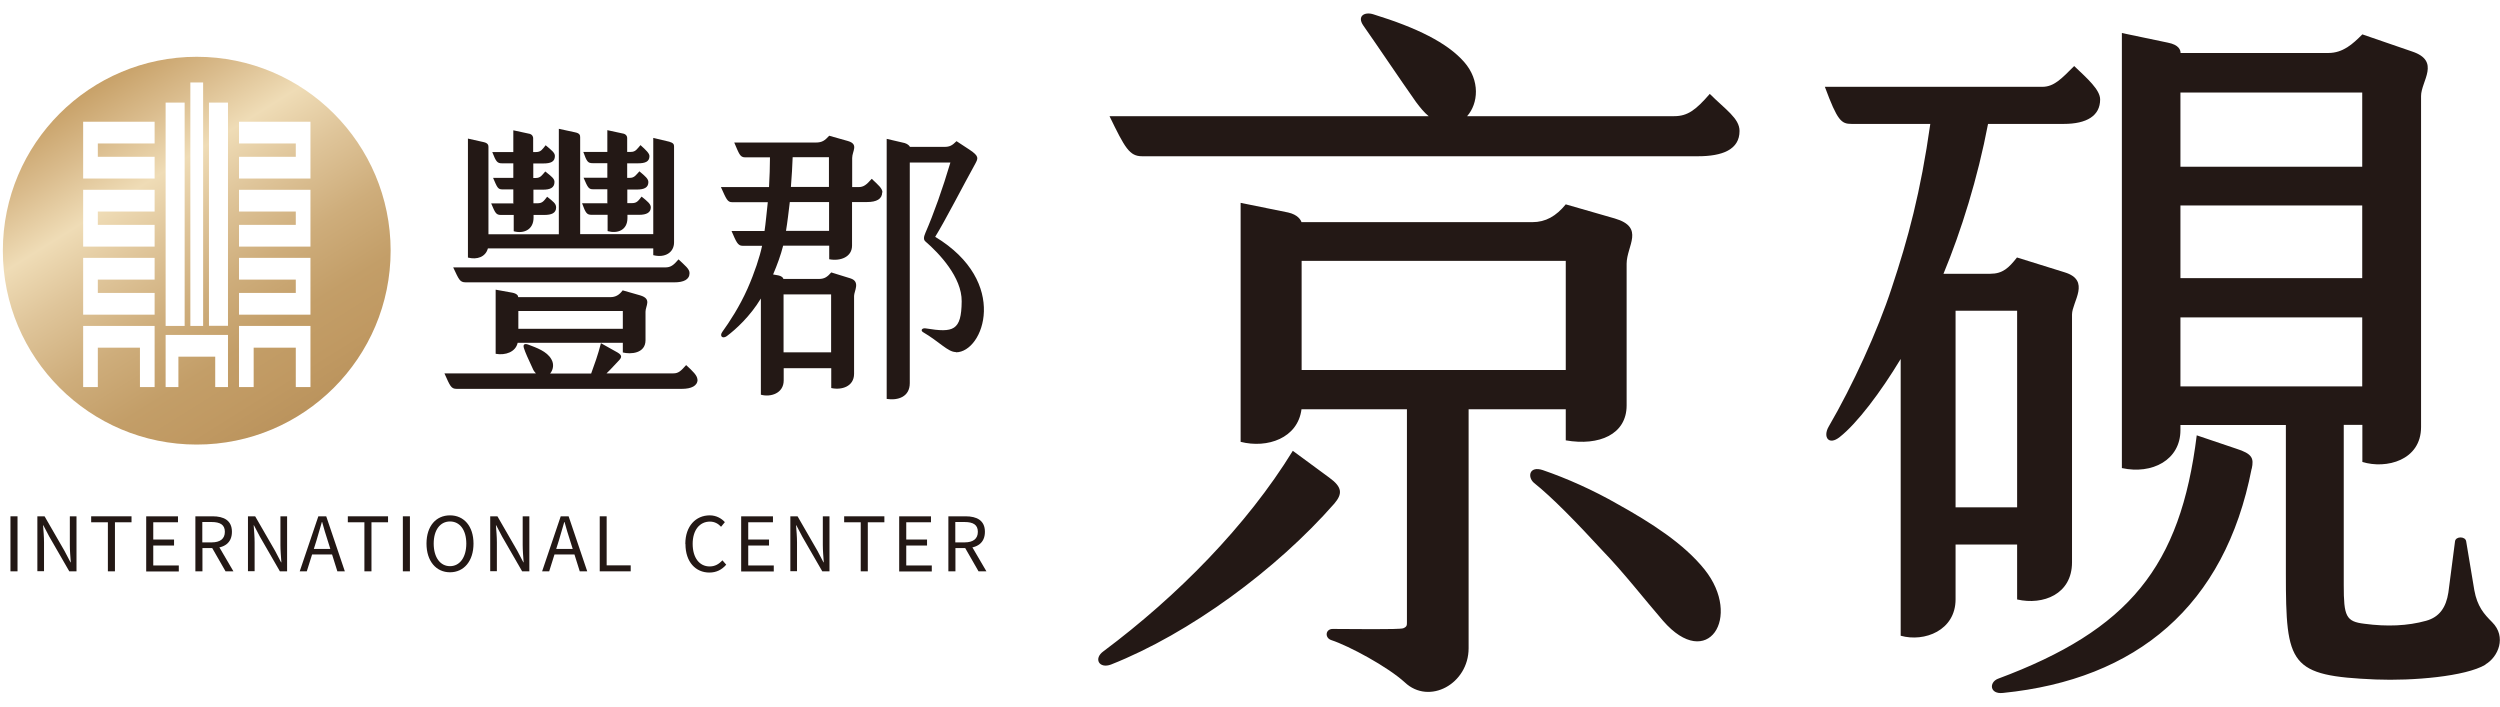
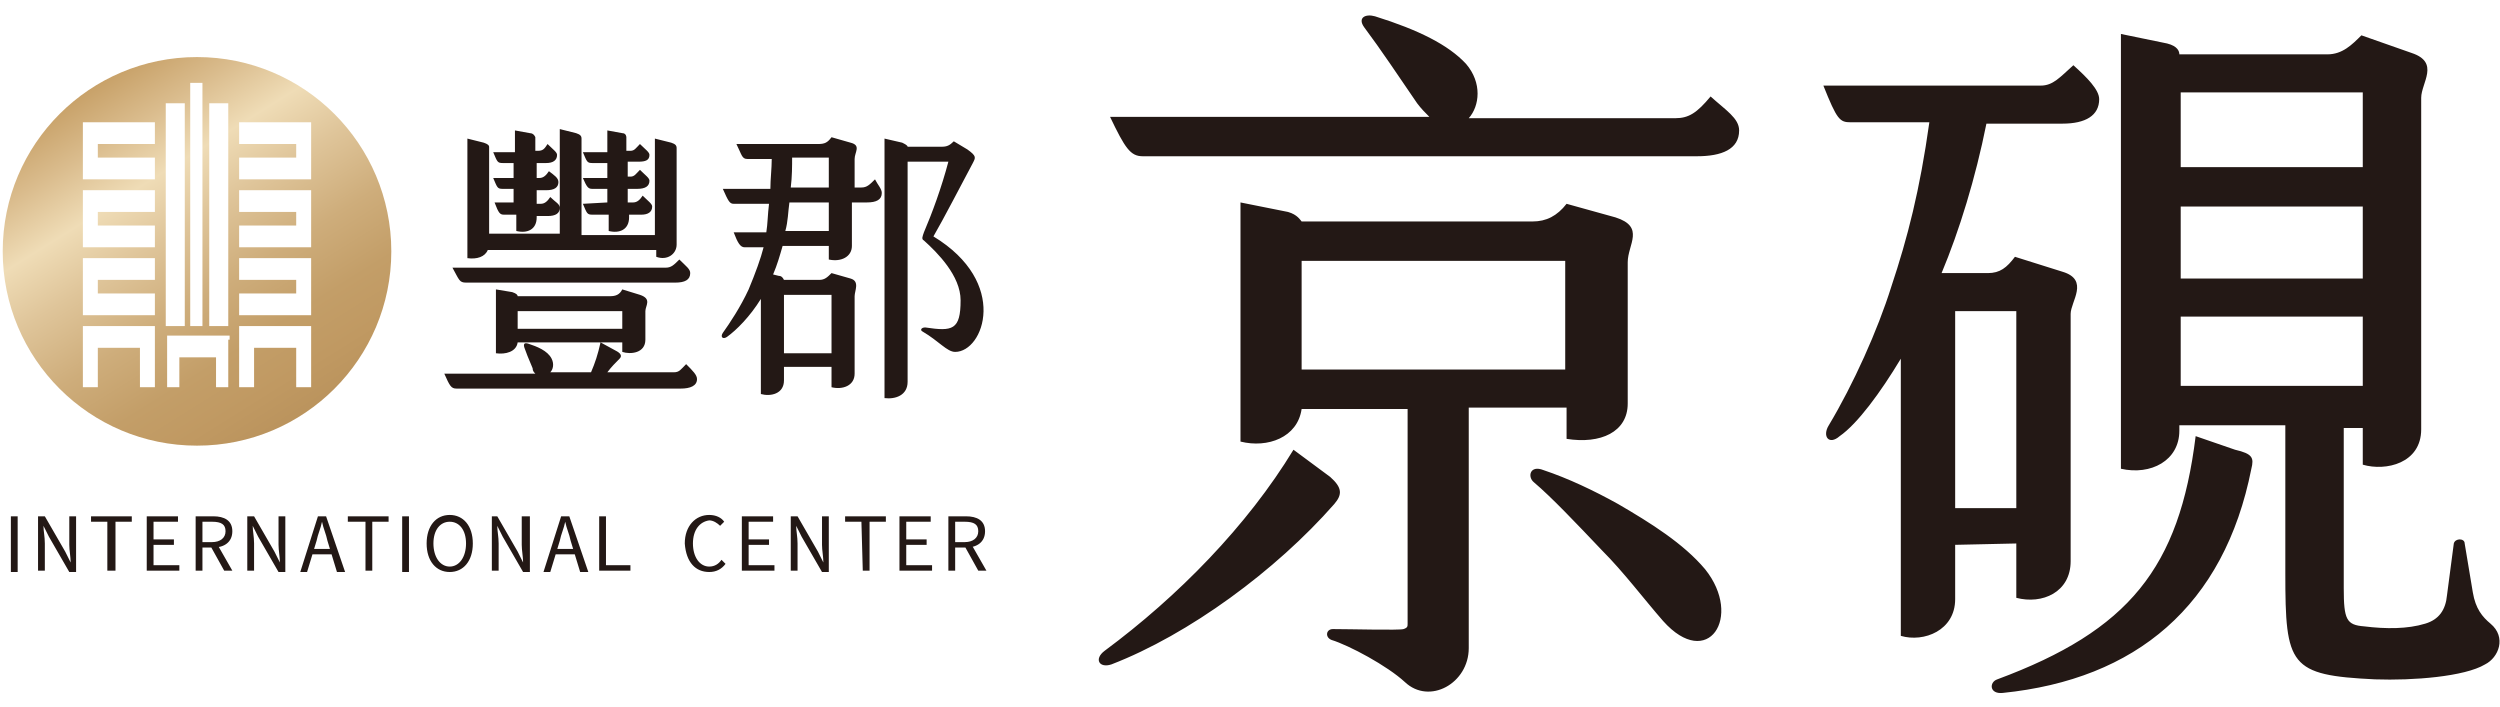
- <svg xmlns="http://www.w3.org/2000/svg" width="184" height="52" viewBox="0 0 184 52" fill="none">
-   <path d="M98.21 37.06C93.95 41.92 87.56 46.62 81.77 48.91C80.9 49.24 80.46 48.47 81.22 47.93C86.63 43.89 91.76 38.7 95.15 33.18L97.83 35.15C98.81 35.86 98.81 36.35 98.21 37.06ZM128.03 9.64C128.03 11.01 126.77 11.5 124.97 11.5H84.06C83.13 11.5 82.8 10.9 81.66 8.55H105.15C104.82 8.28 104.55 7.95 104.22 7.51C102.91 5.65 101.49 3.52 100.34 1.88C99.85 1.17 100.45 0.84 101.1 1.06C104.27 2.04 106.51 3.14 107.76 4.56C108.96 5.93 108.8 7.62 107.98 8.55H123.22C124.2 8.55 124.8 8.11 125.84 6.91C126.99 8.06 128.03 8.71 128.03 9.64ZM108.09 30.12V47.71C108.09 50.33 105.19 51.92 103.39 50.22C102.13 49.07 99.29 47.54 97.98 47.11C97.49 46.95 97.54 46.29 98.09 46.29C99.29 46.29 103.01 46.35 103.28 46.24C103.55 46.13 103.55 46.02 103.55 45.8V30.12H95.79C95.52 32.25 93.28 33.02 91.31 32.52V14.93L94.81 15.64C95.52 15.8 95.74 16.19 95.79 16.35H112.78C113.76 16.35 114.53 15.91 115.24 15.04L118.85 16.08C121.09 16.74 119.72 18.1 119.72 19.41V29.84C119.72 31.97 117.7 32.84 115.24 32.41V30.12H108.09ZM95.8 19.2V27.23H115.24V19.2H95.8ZM125.46 41.92C128.25 45.42 125.68 49.46 122.4 45.69C121.03 44.11 119.51 42.14 117.92 40.5C116.06 38.48 114.26 36.62 112.89 35.53C112.4 35.09 112.56 34.27 113.55 34.6C115.3 35.2 117.26 36.07 119.07 37.11C121.53 38.48 123.93 40.01 125.46 41.92Z" fill="#231815" />
-   <path d="M143.93 40.07V44.11C143.93 46.4 141.64 47.28 139.89 46.79V26.42C138.41 28.88 136.67 31.17 135.41 32.16C134.59 32.82 134.15 32.16 134.59 31.4C136.34 28.4 138.2 24.35 139.23 21.19C140.43 17.59 141.36 14.14 142.07 9.12H136.28C135.52 9.12 135.24 8.9 134.31 6.39H150.31C151.18 6.39 151.73 5.79 152.66 4.86C153.64 5.79 154.57 6.61 154.57 7.32C154.57 8.52 153.59 9.12 151.89 9.12H146.32C145.56 13.11 144.35 16.99 143.04 20.15H146.48C147.41 20.15 147.85 19.71 148.45 18.95L151.95 20.04C153.92 20.64 152.5 22.22 152.5 23.15V41.39C152.5 43.74 150.37 44.56 148.46 44.12V40.08H143.93V40.07ZM143.93 22.87V37.34H148.46V22.87H143.93ZM165.72 34.5C163.75 44.61 157.25 50.01 147.42 51C146.44 51.11 146.38 50.23 147.04 49.96C156.71 46.36 160.48 41.71 161.68 32.04L164.58 33.02C165.78 33.4 165.89 33.73 165.73 34.49L165.72 34.5ZM182.93 48.92C181.46 49.79 177.58 50.12 174.85 50.01C168.51 49.74 168.24 48.97 168.24 42.2V31.28H160.48V31.66C160.48 33.85 158.4 34.94 156.17 34.45V2.43L159.56 3.14C160.38 3.3 160.49 3.69 160.49 3.9H171.36C172.45 3.9 173.16 3.24 173.87 2.53L177.53 3.79C179.66 4.5 178.19 5.97 178.19 7.07V31.43C178.19 33.89 175.62 34.54 173.87 34V31.27H172.5V43.07C172.5 45.36 172.66 45.75 174.03 45.91C175.67 46.13 177.2 46.07 178.56 45.69C179.54 45.42 180.03 44.71 180.2 43.61L180.69 39.84C180.74 39.46 181.45 39.46 181.51 39.84L182.11 43.44C182.33 44.64 182.82 45.19 183.42 45.79C184.51 46.88 183.86 48.36 182.93 48.9V48.92ZM160.48 6.81V12.27H173.86V6.81H160.48ZM160.48 20.47H173.86V15.12H160.48V20.47ZM160.48 28.44H173.86V23.36H160.48V28.44Z" fill="#231815" />
-   <path d="M0.77 38H1.29V42.05H0.77V38Z" fill="#231815" />
-   <path d="M2.75 38H3.28L4.75 40.55L5.19 41.39H5.21C5.18 40.98 5.14 40.52 5.14 40.1V38H5.63V42.05H5.1L3.63 39.5L3.19 38.66H3.17C3.2 39.07 3.24 39.5 3.24 39.92V42.04H2.75V37.99V38Z" fill="#231815" />
-   <path d="M7.94 38.44H6.71V38H9.68V38.44H8.46V42.05H7.94V38.44Z" fill="#231815" />
-   <path d="M10.77 38H13.1V38.44H11.28V39.71H12.81V40.15H11.28V41.62H13.16V42.06H10.76V38.01L10.77 38Z" fill="#231815" />
-   <path d="M14.38 38H15.65C16.47 38 17.07 38.3 17.07 39.14C17.07 39.98 16.48 40.34 15.65 40.34H14.9V42.05H14.38V38ZM15.57 39.92C16.2 39.92 16.55 39.66 16.55 39.14C16.55 38.62 16.2 38.42 15.57 38.42H14.89V39.92H15.57ZM15.54 40.2L15.94 39.93L17.18 42.05H16.6L15.54 40.2Z" fill="#231815" />
-   <path d="M18.25 38H18.78L20.25 40.55L20.69 41.39H20.71C20.68 40.98 20.64 40.52 20.64 40.1V38H21.13V42.05H20.6L19.13 39.5L18.69 38.66H18.67C18.7 39.07 18.74 39.5 18.74 39.92V42.04H18.25V37.99V38Z" fill="#231815" />
-   <path d="M23.43 38H24.01L25.38 42.05H24.83L24.12 39.79C23.97 39.34 23.84 38.89 23.71 38.42H23.69C23.56 38.89 23.43 39.33 23.29 39.79L22.58 42.05H22.06L23.43 38ZM22.78 40.4H24.64V40.81H22.78V40.4Z" fill="#231815" />
-   <path d="M26.82 38.44H25.6V38H28.56V38.44H27.34V42.05H26.82V38.44Z" fill="#231815" />
-   <path d="M29.65 38H30.17V42.05H29.65V38Z" fill="#231815" />
-   <path d="M31.39 40.01C31.39 38.71 32.1 37.93 33.12 37.93C34.14 37.93 34.85 38.72 34.85 40.01C34.85 41.3 34.14 42.12 33.12 42.12C32.1 42.12 31.39 41.3 31.39 40.01ZM34.32 40.01C34.32 39 33.84 38.38 33.12 38.38C32.4 38.38 31.92 39 31.92 40.01C31.92 41.02 32.4 41.67 33.12 41.67C33.84 41.67 34.32 41.02 34.32 40.01Z" fill="#231815" />
-   <path d="M36.08 38H36.61L38.08 40.55L38.52 41.39H38.54C38.51 40.98 38.47 40.52 38.47 40.1V38H38.96V42.05H38.43L36.96 39.5L36.52 38.66H36.5C36.53 39.07 36.57 39.5 36.57 39.92V42.04H36.08V37.99V38Z" fill="#231815" />
-   <path d="M41.27 38H41.85L43.22 42.05H42.67L41.96 39.79C41.81 39.34 41.68 38.89 41.55 38.42H41.53C41.4 38.89 41.27 39.33 41.13 39.79L40.42 42.05H39.9L41.27 38ZM40.62 40.4H42.48V40.81H40.62V40.4Z" fill="#231815" />
-   <path d="M44.13 38H44.65V41.61H46.42V42.05H44.14V38H44.13Z" fill="#231815" />
-   <path d="M50.44 40.03C50.44 38.72 51.21 37.93 52.24 37.93C52.73 37.93 53.12 38.17 53.35 38.43L53.07 38.77C52.86 38.54 52.59 38.39 52.25 38.39C51.49 38.39 50.98 39.02 50.98 40.03C50.98 41.04 51.47 41.69 52.23 41.69C52.62 41.69 52.91 41.52 53.17 41.24L53.45 41.56C53.13 41.93 52.73 42.14 52.21 42.14C51.2 42.14 50.45 41.36 50.45 40.05L50.44 40.03Z" fill="#231815" />
-   <path d="M54.56 38H56.89V38.44H55.07V39.71H56.6V40.15H55.07V41.62H56.95V42.06H54.55V38.01L54.56 38Z" fill="#231815" />
-   <path d="M58.17 38H58.7L60.17 40.55L60.61 41.39H60.63C60.6 40.98 60.56 40.52 60.56 40.1V38H61.05V42.05H60.52L59.05 39.5L58.61 38.66H58.59C58.62 39.07 58.66 39.5 58.66 39.92V42.04H58.17V37.99V38Z" fill="#231815" />
-   <path d="M63.36 38.44H62.13V38H65.09V38.44H63.87V42.05H63.35V38.44H63.36Z" fill="#231815" />
-   <path d="M66.19 38H68.52V38.44H66.7V39.71H68.23V40.15H66.7V41.62H68.58V42.06H66.18V38.01L66.19 38Z" fill="#231815" />
-   <path d="M69.8 38H71.07C71.89 38 72.49 38.3 72.49 39.14C72.49 39.98 71.9 40.34 71.07 40.34H70.32V42.05H69.8V38ZM70.99 39.92C71.62 39.92 71.97 39.66 71.97 39.14C71.97 38.62 71.62 38.42 70.99 38.42H70.31V39.92H70.99ZM70.96 40.2L71.36 39.93L72.6 42.05H72.02L70.96 40.2Z" fill="#231815" />
-   <path d="M14.48 4.18C6.6 4.18 0.21 10.57 0.21 18.45C0.21 26.33 6.6 32.72 14.48 32.72C22.36 32.72 28.75 26.33 28.75 18.45C28.75 10.57 22.36 4.18 14.48 4.18ZM14.01 6.07H14.95V23.99H14.01V6.06V6.07ZM12.19 7.55H13.59V23.99H12.19V7.55ZM6.12 12.82V8.96H11.38V10.56H7.2V11.54H11.38V13.14H6.12V12.82ZM6.12 17.83V13.97H11.38V15.57H7.2V16.55H11.38V18.15H6.12V17.83ZM6.12 22.84V18.98H11.38V20.58H7.2V21.56H11.38V23.16H6.12V22.84ZM11.38 25.03V28.49H10.3V25.59H7.2V28.49H6.12V23.99H11.38V25.03ZM16.78 25.03V28.49H15.84V26.25H13.13V28.49H12.19V24.65H16.78V25.03ZM16.78 23.98H15.38V7.55H16.78V23.99V23.98ZM22.85 25.03V28.49H21.77V25.59H18.67V28.49H17.59V23.99H22.85V25.03ZM22.85 19.38V23.16H17.59V21.56H21.77V20.58H17.59V18.98H22.85V19.38ZM22.85 14.37V18.15H17.59V16.55H21.77V15.57H17.59V13.97H22.85V14.37ZM22.85 9.36V13.14H17.59V11.54H21.77V10.56H17.59V8.96H22.85V9.36Z" fill="url(#paint0_linear_1161_1899)" />
-   <path d="M51.34 27.94C51.34 28.4 50.88 28.62 50.18 28.62H33.61C33.2 28.62 33.13 28.42 32.71 27.48H39.44C39.35 27.39 39.26 27.26 39.2 27.11C38.87 26.41 38.65 25.91 38.57 25.65C38.46 25.34 38.61 25.26 38.9 25.37C39.47 25.59 40.25 25.85 40.58 26.44C40.8 26.81 40.71 27.23 40.49 27.49H43.51C43.77 26.77 43.99 26.18 44.23 25.26L45.32 25.87C45.74 26.09 45.82 26.24 45.58 26.5C45.32 26.76 45.01 27.13 44.64 27.48H49.56C49.93 27.48 50.11 27.31 50.5 26.87C50.98 27.31 51.33 27.64 51.33 27.94H51.34ZM33.35 19.68H48.98C49.35 19.68 49.57 19.53 49.94 19.09C50.42 19.55 50.75 19.79 50.75 20.1C50.75 20.58 50.31 20.78 49.64 20.78H34.28C33.84 20.78 33.78 20.58 33.36 19.69L33.35 19.68ZM34.44 18.96V10.2L35.6 10.46C35.91 10.53 35.95 10.68 35.95 10.81V17.24H41.13V9.48L42.33 9.74C42.68 9.81 42.7 9.96 42.7 10.11V17.23H48.08V10.15L49.26 10.43C49.57 10.52 49.61 10.63 49.61 10.78V17.84C49.61 18.58 48.95 19 48.08 18.78V18.28H35.91C35.74 18.91 35.12 19.13 34.45 18.96H34.44ZM37.78 14.94V13.94H36.99C36.64 13.94 36.6 13.81 36.29 13.09H37.78V12.02H36.95C36.6 12.02 36.51 11.91 36.23 11.19H37.78V9.59L38.89 9.83C39.2 9.87 39.24 10.09 39.24 10.16V11.19H39.46C39.81 11.19 39.92 10.99 40.16 10.69C40.6 11.06 40.84 11.24 40.84 11.48C40.84 11.92 40.51 12.03 39.99 12.03H39.25V13.1H39.43C39.78 13.1 39.89 12.9 40.13 12.62C40.57 12.97 40.81 13.14 40.81 13.39C40.81 13.83 40.48 13.96 39.96 13.96H39.26V14.96H39.57C39.92 14.96 40.03 14.79 40.27 14.48C40.71 14.83 40.93 14.98 40.93 15.27C40.93 15.69 40.58 15.82 40.06 15.82H39.27V16.02C39.27 16.92 38.53 17.22 37.81 17.02V15.82H36.87C36.52 15.82 36.45 15.69 36.15 14.97H37.81L37.78 14.94ZM45.84 25.93V25.23H38.1C37.95 25.91 37.2 26.17 36.48 26.04V21.32L37.7 21.54C38.05 21.61 38.14 21.76 38.14 21.87H44.91C45.3 21.87 45.57 21.72 45.83 21.37L47.12 21.74C47.99 22 47.51 22.51 47.51 22.94V25.04C47.51 26.02 46.42 26.09 45.83 25.94L45.84 25.93ZM45.84 24.2V22.89H38.15V24.2H45.84ZM44.7 14.93V13.93H43.65C43.32 13.93 43.26 13.8 42.95 13.08H44.7V12.01H43.63C43.26 12.01 43.19 11.9 42.93 11.18H44.7V9.58L45.81 9.82C46.12 9.86 46.16 10.08 46.16 10.15V11.18H46.44C46.77 11.18 46.88 10.98 47.14 10.68C47.55 11.05 47.8 11.29 47.8 11.49C47.8 11.91 47.47 12.02 46.95 12.02H46.16V13.09H46.36C46.69 13.09 46.8 12.89 47.06 12.61C47.48 12.96 47.72 13.16 47.72 13.4C47.72 13.82 47.39 13.95 46.87 13.95H46.17V14.95H46.52C46.87 14.95 46.98 14.78 47.22 14.47C47.66 14.82 47.9 15.02 47.9 15.26C47.9 15.65 47.57 15.81 47.05 15.81H46.18V16.05C46.18 16.95 45.44 17.21 44.72 17.01V15.81H43.54C43.19 15.81 43.1 15.68 42.84 14.96H44.72L44.7 14.93Z" fill="#231815" />
-   <path d="M64.93 14.15C64.93 14.65 64.51 14.87 63.82 14.87H62.71V18.08C62.71 18.91 61.86 19.24 61.03 19.08V18.08H57.64C57.47 18.76 57.2 19.5 56.9 20.2L57.29 20.27C57.49 20.31 57.64 20.42 57.66 20.53H60.28C60.7 20.53 60.91 20.36 61.18 20.05L62.6 20.49C63.34 20.73 62.86 21.43 62.86 21.78V27.51C62.86 28.45 61.94 28.73 61.18 28.56V27.1H57.68V28C57.68 28.96 56.7 29.25 56 29.05V21.97C55.21 23.28 54.16 24.24 53.49 24.74C53.18 24.96 52.94 24.74 53.16 24.43C53.68 23.71 54.43 22.57 55.02 21.24C55.54 20.06 55.92 18.9 56.09 18.09H54.65C54.3 18.09 54.19 17.81 53.84 17H56.27C56.36 16.41 56.42 15.67 56.51 14.88H53.87C53.54 14.88 53.45 14.64 53.06 13.77H56.6C56.64 13.03 56.67 12.28 56.67 11.58H54.83C54.46 11.58 54.39 11.3 54.04 10.49H60.05C60.51 10.49 60.71 10.34 61.03 9.99L62.41 10.38C63.22 10.62 62.72 11.12 62.72 11.63V13.77H63.18C63.57 13.77 63.77 13.6 64.16 13.16C64.62 13.6 64.95 13.86 64.95 14.17L64.93 14.15ZM57.67 21.67V25.93H61.17V21.67H57.67ZM61.01 14.87H58.13C58.04 15.61 57.96 16.33 57.85 16.99H61.02V14.87H61.01ZM58.21 13.76H61.01V11.57H58.34C58.32 12.23 58.27 12.99 58.21 13.76ZM70.34 25.91C69.77 25.91 69.12 25.14 67.94 24.45C67.72 24.32 67.87 24.12 68.14 24.17C70.17 24.5 70.76 24.35 70.78 22.18C70.8 20.41 69.12 18.64 68.11 17.77C67.96 17.64 67.98 17.44 68.11 17.14C68.72 15.74 69.38 13.88 69.95 11.96H66.96V28.2C66.96 29.21 66.09 29.49 65.26 29.36V10.22L66.59 10.53C66.83 10.6 66.96 10.77 66.96 10.79V10.81H69.5C69.89 10.81 70.07 10.72 70.4 10.39L71.36 11.02C72.08 11.5 71.99 11.65 71.78 12.05C70.93 13.58 69.55 16.27 68.83 17.43C74.32 20.75 72.39 25.93 70.36 25.93L70.34 25.91Z" fill="#231815" />
-   <defs>
-     <linearGradient id="paint0_linear_1161_1899" x1="29.38" y1="42.27" x2="1.82" y2="-1.79" gradientUnits="userSpaceOnUse">
-       <stop stop-color="#896532" />
-       <stop offset="0.11" stop-color="#A27C47" />
-       <stop offset="0.24" stop-color="#B8915B" />
-       <stop offset="0.32" stop-color="#C09962" />
-       <stop offset="0.39" stop-color="#C39E68" />
-       <stop offset="0.48" stop-color="#CEAD7B" />
-       <stop offset="0.58" stop-color="#DFC59A" />
-       <stop offset="0.66" stop-color="#EFDCB6" />
-       <stop offset="0.74" stop-color="#DABC8D" />
-       <stop offset="0.81" stop-color="#C9A36B" />
-       <stop offset="0.88" stop-color="#BD9152" />
-       <stop offset="0.94" stop-color="#B58544" />
-       <stop offset="0.99" stop-color="#B3823F" />
-     </linearGradient>
-   </defs>
+ <svg xmlns="http://www.w3.org/2000/svg" width="184" height="52" viewBox="0 0 184 52" fill="#231815">
+   <linearGradient id="SVGID_1_" gradientUnits="userSpaceOnUse" x1="29.38" y1="11.73" x2="1.82" y2="55.79" gradientTransform="matrix(1 0 0 -1 0 54)">
+     <stop offset="0" style="stop-color:#896532" />
+     <stop offset="0.11" style="stop-color:#A27C47" />
+     <stop offset="0.24" style="stop-color:#B8915B" />
+     <stop offset="0.32" style="stop-color:#C09962" />
+     <stop offset="0.39" style="stop-color:#C39E68" />
+     <stop offset="0.48" style="stop-color:#CEAD7B" />
+     <stop offset="0.58" style="stop-color:#DFC59A" />
+     <stop offset="0.66" style="stop-color:#EFDCB6" />
+     <stop offset="0.74" style="stop-color:#DABC8D" />
+     <stop offset="0.81" style="stop-color:#C9A36B" />
+     <stop offset="0.88" style="stop-color:#BD9152" />
+     <stop offset="0.94" style="stop-color:#B58544" />
+     <stop offset="0.99" style="stop-color:#B3823F" />
+   </linearGradient>
+   <path fill="url(#SVGID_1_)" d="M14.5,4.2c-7.9,0-14.3,6.4-14.3,14.3s6.4,14.3,14.3,14.3c7.9,0,14.3-6.4,14.3-14.3S22.4,4.2,14.5,4.2z M14,6.1  h0.9V24H14V6.1L14,6.1z M12.2,7.6h1.4V24h-1.4V7.6z M6.1,12.8V9h5.3v1.6H7.2v1h4.2v1.6H6.1V12.8z M6.1,17.8V14h5.3v1.6H7.2v1h4.2  v1.6H6.1V17.8z M6.1,22.8V19h5.3v1.6H7.2v1h4.2v1.6H6.1V22.8z M11.4,25v3.5h-1.1v-2.9H7.2v2.9H6.1V24h5.3V25z M16.8,25v3.5h-0.9  v-2.2h-2.7v2.2h-0.9v-3.8h4.6V25z M16.8,24h-1.4V7.6h1.4V24L16.8,24z M22.9,25v3.5h-1.1v-2.9h-3.1v2.9h-1.1V24h5.3V25z M22.9,19.4  v3.8h-5.3v-1.6h4.2v-1h-4.2V19h5.3V19.4z M22.9,14.4v3.8h-5.3v-1.6h4.2v-1h-4.2V14h5.3V14.4z M22.9,9.4v3.8h-5.3v-1.6h4.2v-1h-4.2V9  h5.3V9.4z" />
+   <path d="M98.2,37.1c-4.3,4.9-10.7,9.6-16.4,11.8c-0.9,0.3-1.3-0.4-0.5-1c5.4-4,10.5-9.2,13.9-14.8l2.7,2  C98.8,35.9,98.8,36.4,98.2,37.1z M128,9.6c0,1.4-1.3,1.9-3.1,1.9H84.1c-0.9,0-1.3-0.6-2.4-2.9h23.5c-0.3-0.3-0.6-0.6-0.9-1  c-1.3-1.9-2.7-4-3.9-5.6c-0.5-0.7,0.1-1,0.8-0.8c3.2,1,5.4,2.1,6.7,3.5c1.2,1.4,1,3.1,0.2,4h15.2c1,0,1.6-0.4,2.6-1.6  C127,8.1,128,8.7,128,9.6z M108.1,30.1v17.6c0,2.6-2.9,4.2-4.7,2.5c-1.3-1.2-4.1-2.7-5.4-3.1c-0.5-0.2-0.4-0.8,0.1-0.8  c1.2,0,4.9,0.1,5.2,0c0.3-0.1,0.3-0.2,0.3-0.4V30.1h-7.8c-0.3,2.1-2.5,2.9-4.5,2.4V14.9l3.5,0.7c0.7,0.2,0.9,0.6,1,0.7h17  c1,0,1.8-0.4,2.5-1.3l3.6,1c2.2,0.7,0.9,2,0.9,3.3v10.4c0,2.1-2,3-4.5,2.6v-2.3H108.1z M95.8,19.2v8h19.4v-8H95.8z M125.5,41.9  c2.8,3.5,0.2,7.5-3.1,3.8c-1.4-1.6-2.9-3.6-4.5-5.2c-1.9-2-3.7-3.9-5-5c-0.5-0.4-0.3-1.3,0.7-0.9c1.8,0.6,3.7,1.5,5.5,2.5  C121.5,38.5,123.9,40,125.5,41.9z M143.9,40.1v4c0,2.3-2.3,3.2-4,2.7V26.4c-1.5,2.5-3.2,4.8-4.5,5.7c-0.8,0.7-1.3,0-0.8-0.8  c1.8-3,3.6-7,4.6-10.2c1.2-3.6,2.1-7.1,2.8-12.1h-5.8c-0.8,0-1-0.2-2-2.7h16c0.9,0,1.4-0.6,2.4-1.5c1,0.9,1.9,1.8,1.9,2.5  c0,1.2-1,1.8-2.7,1.8h-5.6c-0.8,4-2,7.9-3.3,11h3.4c0.9,0,1.4-0.4,2-1.2l3.5,1.1c2,0.6,0.6,2.2,0.6,3.1v18.2c0,2.3-2.1,3.2-4,2.7v-4  L143.9,40.1L143.9,40.1z M143.9,22.9v14.5h4.5V22.9H143.9z M165.7,34.5c-2,10.1-8.5,15.5-18.3,16.5c-1,0.1-1-0.8-0.4-1  c9.7-3.6,13.4-8.2,14.6-17.9l2.9,1C165.8,33.4,165.9,33.7,165.7,34.5L165.7,34.5z M182.9,48.9c-1.5,0.9-5.3,1.2-8.1,1.1  c-6.3-0.3-6.6-1-6.6-7.8V31.3h-7.8v0.4c0,2.2-2.1,3.3-4.3,2.8v-32l3.4,0.7c0.8,0.2,0.9,0.6,0.9,0.8h10.9c1.1,0,1.8-0.7,2.5-1.4  l3.7,1.3c2.1,0.7,0.7,2.2,0.7,3.3v24.4c0,2.5-2.6,3.1-4.3,2.6v-2.7h-1.4v11.8c0,2.3,0.2,2.7,1.5,2.8c1.6,0.2,3.2,0.2,4.5-0.2  c1-0.3,1.5-1,1.6-2.1l0.5-3.8c0.1-0.4,0.8-0.4,0.8,0l0.6,3.6c0.2,1.2,0.7,1.8,1.3,2.3C184.5,46.9,183.9,48.4,182.9,48.9L182.9,48.9z   M160.5,6.8v5.5h13.4V6.8H160.5z M160.5,20.5h13.4v-5.3h-13.4V20.5z M160.5,28.4h13.4v-5.1h-13.4V28.4z M0.8,38h0.5v4.1H0.8V38z   M2.8,38h0.5l1.5,2.6l0.4,0.8h0c0-0.4-0.1-0.9-0.1-1.3V38h0.5v4.1H5.1l-1.5-2.6l-0.4-0.8h0c0,0.4,0.1,0.8,0.1,1.3V42H2.8V38L2.8,38z   M7.9,38.4H6.7V38h3v0.4H8.5v3.6H7.9V38.4z M10.8,38h2.3v0.4h-1.8v1.3h1.5v0.4h-1.5v1.5h1.9v0.4h-2.4L10.8,38L10.8,38z M14.4,38h1.3  c0.8,0,1.4,0.3,1.4,1.1s-0.6,1.2-1.4,1.2h-0.8v1.7h-0.5V38z M15.6,39.9c0.6,0,1-0.3,1-0.8c0-0.5-0.3-0.7-1-0.7h-0.7v1.5H15.6z   M15.5,40.2l0.4-0.3l1.2,2.1h-0.6L15.5,40.2z M18.2,38h0.5l1.5,2.6l0.4,0.8h0c0-0.4-0.1-0.9-0.1-1.3V38h0.5v4.1h-0.5l-1.5-2.6  l-0.4-0.8h0c0,0.4,0.1,0.8,0.1,1.3V42h-0.5V38L18.2,38z M23.4,38H24l1.4,4.1h-0.6l-0.7-2.3c-0.1-0.5-0.3-0.9-0.4-1.4h0  c-0.1,0.5-0.3,0.9-0.4,1.4l-0.7,2.3h-0.5L23.4,38z M22.8,40.4h1.9v0.4h-1.9V40.4z M26.8,38.4h-1.2V38h3v0.4h-1.2v3.6h-0.5V38.4z   M29.6,38h0.5v4.1h-0.5V38z M31.4,40c0-1.3,0.7-2.1,1.7-2.1s1.7,0.8,1.7,2.1s-0.7,2.1-1.7,2.1S31.4,41.3,31.4,40z M34.3,40  c0-1-0.5-1.6-1.2-1.6c-0.7,0-1.2,0.6-1.2,1.6c0,1,0.5,1.7,1.2,1.7C33.8,41.7,34.3,41,34.3,40z M36.1,38h0.5l1.5,2.6l0.4,0.8h0  c0-0.4-0.1-0.9-0.1-1.3V38H39v4.1h-0.5L37,39.5l-0.4-0.8h0c0,0.4,0.1,0.8,0.1,1.3V42h-0.5V38L36.1,38z M41.3,38h0.6l1.4,4.1h-0.6  L42,39.8c-0.1-0.5-0.3-0.9-0.4-1.4h0c-0.1,0.5-0.3,0.9-0.4,1.4l-0.7,2.3h-0.5L41.3,38z M40.6,40.4h1.9v0.4h-1.9V40.4z M44.1,38h0.5  v3.6h1.8v0.4h-2.3L44.1,38L44.1,38z M50.4,40c0-1.3,0.8-2.1,1.8-2.1c0.5,0,0.9,0.2,1.1,0.5l-0.3,0.3c-0.2-0.2-0.5-0.4-0.8-0.4  C51.5,38.4,51,39,51,40c0,1,0.5,1.7,1.2,1.7c0.4,0,0.7-0.2,0.9-0.5l0.3,0.3c-0.3,0.4-0.7,0.6-1.2,0.6C51.2,42.1,50.5,41.4,50.4,40  L50.4,40z M54.6,38h2.3v0.4h-1.8v1.3h1.5v0.4h-1.5v1.5H57v0.4h-2.4L54.6,38L54.6,38z M58.2,38h0.5l1.5,2.6l0.4,0.8h0  c0-0.4-0.1-0.9-0.1-1.3V38H61v4.1h-0.5L59,39.5l-0.4-0.8h0c0,0.4,0.1,0.8,0.1,1.3V42h-0.5V38L58.2,38z M63.4,38.4h-1.2V38h3v0.4  h-1.2v3.6h-0.5L63.4,38.4L63.4,38.4z M66.2,38h2.3v0.4h-1.8v1.3h1.5v0.4h-1.5v1.5h1.9v0.4h-2.4L66.2,38L66.2,38z M69.8,38h1.3  c0.8,0,1.4,0.3,1.4,1.1s-0.6,1.2-1.4,1.2h-0.8v1.7h-0.5V38z M71,39.9c0.6,0,1-0.3,1-0.8c0-0.5-0.3-0.7-1-0.7h-0.7v1.5H71z M71,40.2  l0.4-0.3l1.2,2.1H72L71,40.2z M51.3,27.9c0,0.5-0.5,0.7-1.2,0.7H33.6c-0.4,0-0.5-0.2-0.9-1.1h6.7c-0.1-0.1-0.2-0.2-0.2-0.4  c-0.3-0.7-0.5-1.2-0.6-1.5c-0.1-0.3,0-0.4,0.3-0.3c0.6,0.2,1.4,0.5,1.7,1.1c0.2,0.4,0.1,0.8-0.1,1h3c0.3-0.7,0.5-1.3,0.7-2.2  l1.1,0.6c0.4,0.2,0.5,0.4,0.3,0.6c-0.3,0.3-0.6,0.6-0.9,1h4.9c0.4,0,0.5-0.2,0.9-0.6C51,27.3,51.3,27.6,51.3,27.9L51.3,27.9z   M33.3,19.7H49c0.4,0,0.6-0.2,1-0.6c0.5,0.5,0.8,0.7,0.8,1c0,0.5-0.4,0.7-1.1,0.7H34.3C33.8,20.8,33.8,20.6,33.3,19.7L33.3,19.7z   M34.4,19v-8.8l1.2,0.3c0.3,0.1,0.4,0.2,0.4,0.3v6.4h5.2V9.5l1.2,0.3c0.3,0.1,0.4,0.2,0.4,0.4v7.1h5.4v-7.1l1.2,0.3  c0.3,0.1,0.4,0.2,0.4,0.4v7.1c0,0.7-0.7,1.2-1.5,0.9v-0.5H35.9C35.7,18.9,35.1,19.1,34.4,19L34.4,19z M37.8,14.9v-1H37  c-0.4,0-0.4-0.1-0.7-0.8h1.5V12H37c-0.4,0-0.4-0.1-0.7-0.8h1.6V9.6l1.1,0.2c0.3,0,0.4,0.3,0.4,0.3v1h0.2c0.4,0,0.5-0.2,0.7-0.5  c0.4,0.4,0.7,0.6,0.7,0.8c0,0.4-0.3,0.6-0.8,0.6h-0.7v1.1h0.2c0.3,0,0.5-0.2,0.7-0.5c0.4,0.3,0.7,0.5,0.7,0.8c0,0.4-0.3,0.6-0.9,0.6  h-0.7v1h0.3c0.3,0,0.5-0.2,0.7-0.5c0.4,0.4,0.7,0.5,0.7,0.8c0,0.4-0.3,0.6-0.9,0.6h-0.8V16c0,0.9-0.7,1.2-1.5,1v-1.2h-0.9  c-0.3,0-0.4-0.1-0.7-0.9L37.8,14.9L37.8,14.9z M45.8,25.9v-0.7h-7.7c-0.1,0.7-0.9,0.9-1.6,0.8v-4.7l1.2,0.2c0.3,0.1,0.4,0.2,0.4,0.3  h6.8c0.4,0,0.7-0.1,0.9-0.5l1.3,0.4c0.9,0.3,0.4,0.8,0.4,1.2V25C47.5,26,46.4,26.1,45.8,25.9L45.8,25.9z M45.8,24.2v-1.3h-7.7v1.3  H45.8z M44.7,14.9v-1h-1.1c-0.3,0-0.4-0.1-0.7-0.8h1.8V12h-1.1c-0.4,0-0.4-0.1-0.7-0.8h1.8V9.6l1.1,0.2c0.3,0,0.3,0.3,0.3,0.3v1h0.3  c0.3,0,0.4-0.2,0.7-0.5c0.4,0.4,0.7,0.6,0.7,0.8c0,0.4-0.3,0.5-0.8,0.5h-0.8v1.1h0.2c0.3,0,0.4-0.2,0.7-0.5c0.4,0.4,0.7,0.6,0.7,0.8  c0,0.4-0.3,0.6-0.9,0.6h-0.7v1h0.4c0.3,0,0.5-0.2,0.7-0.5c0.4,0.4,0.7,0.6,0.7,0.8c0,0.4-0.3,0.6-0.8,0.6h-0.9v0.2  c0,0.9-0.7,1.2-1.5,1v-1.2h-1.2c-0.4,0-0.4-0.1-0.7-0.8L44.7,14.9L44.7,14.9z M64.9,14.2c0,0.5-0.4,0.7-1.1,0.7h-1.1v3.2  c0,0.8-0.8,1.2-1.7,1v-1h-3.4c-0.2,0.7-0.4,1.4-0.7,2.1l0.4,0.1c0.2,0,0.3,0.1,0.4,0.3h2.6c0.4,0,0.6-0.2,0.9-0.5l1.4,0.4  c0.7,0.2,0.3,0.9,0.3,1.3v5.7c0,0.9-0.9,1.2-1.7,1v-1.5h-3.5V28c0,1-1,1.2-1.7,1V22c-0.8,1.3-1.8,2.3-2.5,2.8  c-0.3,0.2-0.5,0-0.3-0.3c0.5-0.7,1.3-1.9,1.9-3.2c0.5-1.2,0.9-2.3,1.1-3.1h-1.4c-0.3,0-0.5-0.3-0.8-1.1h2.4c0.1-0.6,0.1-1.3,0.2-2.1  h-2.6c-0.3,0-0.4-0.2-0.8-1.1h3.5c0-0.7,0.1-1.5,0.1-2.2h-1.8c-0.4,0-0.4-0.3-0.8-1.1h6c0.5,0,0.7-0.1,1-0.5l1.4,0.4  c0.8,0.2,0.3,0.7,0.3,1.2v2.1h0.5c0.4,0,0.6-0.2,1-0.6C64.6,13.6,64.9,13.9,64.9,14.2L64.9,14.2z M57.7,21.7v4.3h3.5v-4.3H57.7z   M61,14.9h-2.9C58,15.6,58,16.3,57.8,17H61L61,14.9L61,14.9z M58.2,13.8H61v-2.2h-2.7C58.3,12.2,58.3,13,58.2,13.8z M70.3,25.9  c-0.6,0-1.2-0.8-2.4-1.5c-0.2-0.1-0.1-0.3,0.2-0.3c2,0.3,2.6,0.2,2.6-2c0-1.8-1.7-3.5-2.7-4.4c-0.2-0.1-0.1-0.3,0-0.6  c0.6-1.4,1.3-3.3,1.8-5.2h-3v16.2c0,1-0.9,1.3-1.7,1.2V10.2l1.3,0.3c0.2,0.1,0.4,0.2,0.4,0.3v0h2.5c0.4,0,0.6-0.1,0.9-0.4l1,0.6  c0.7,0.5,0.6,0.6,0.4,1c-0.8,1.5-2.2,4.2-2.9,5.4C74.3,20.8,72.4,25.9,70.3,25.9L70.3,25.9z" />
</svg>
